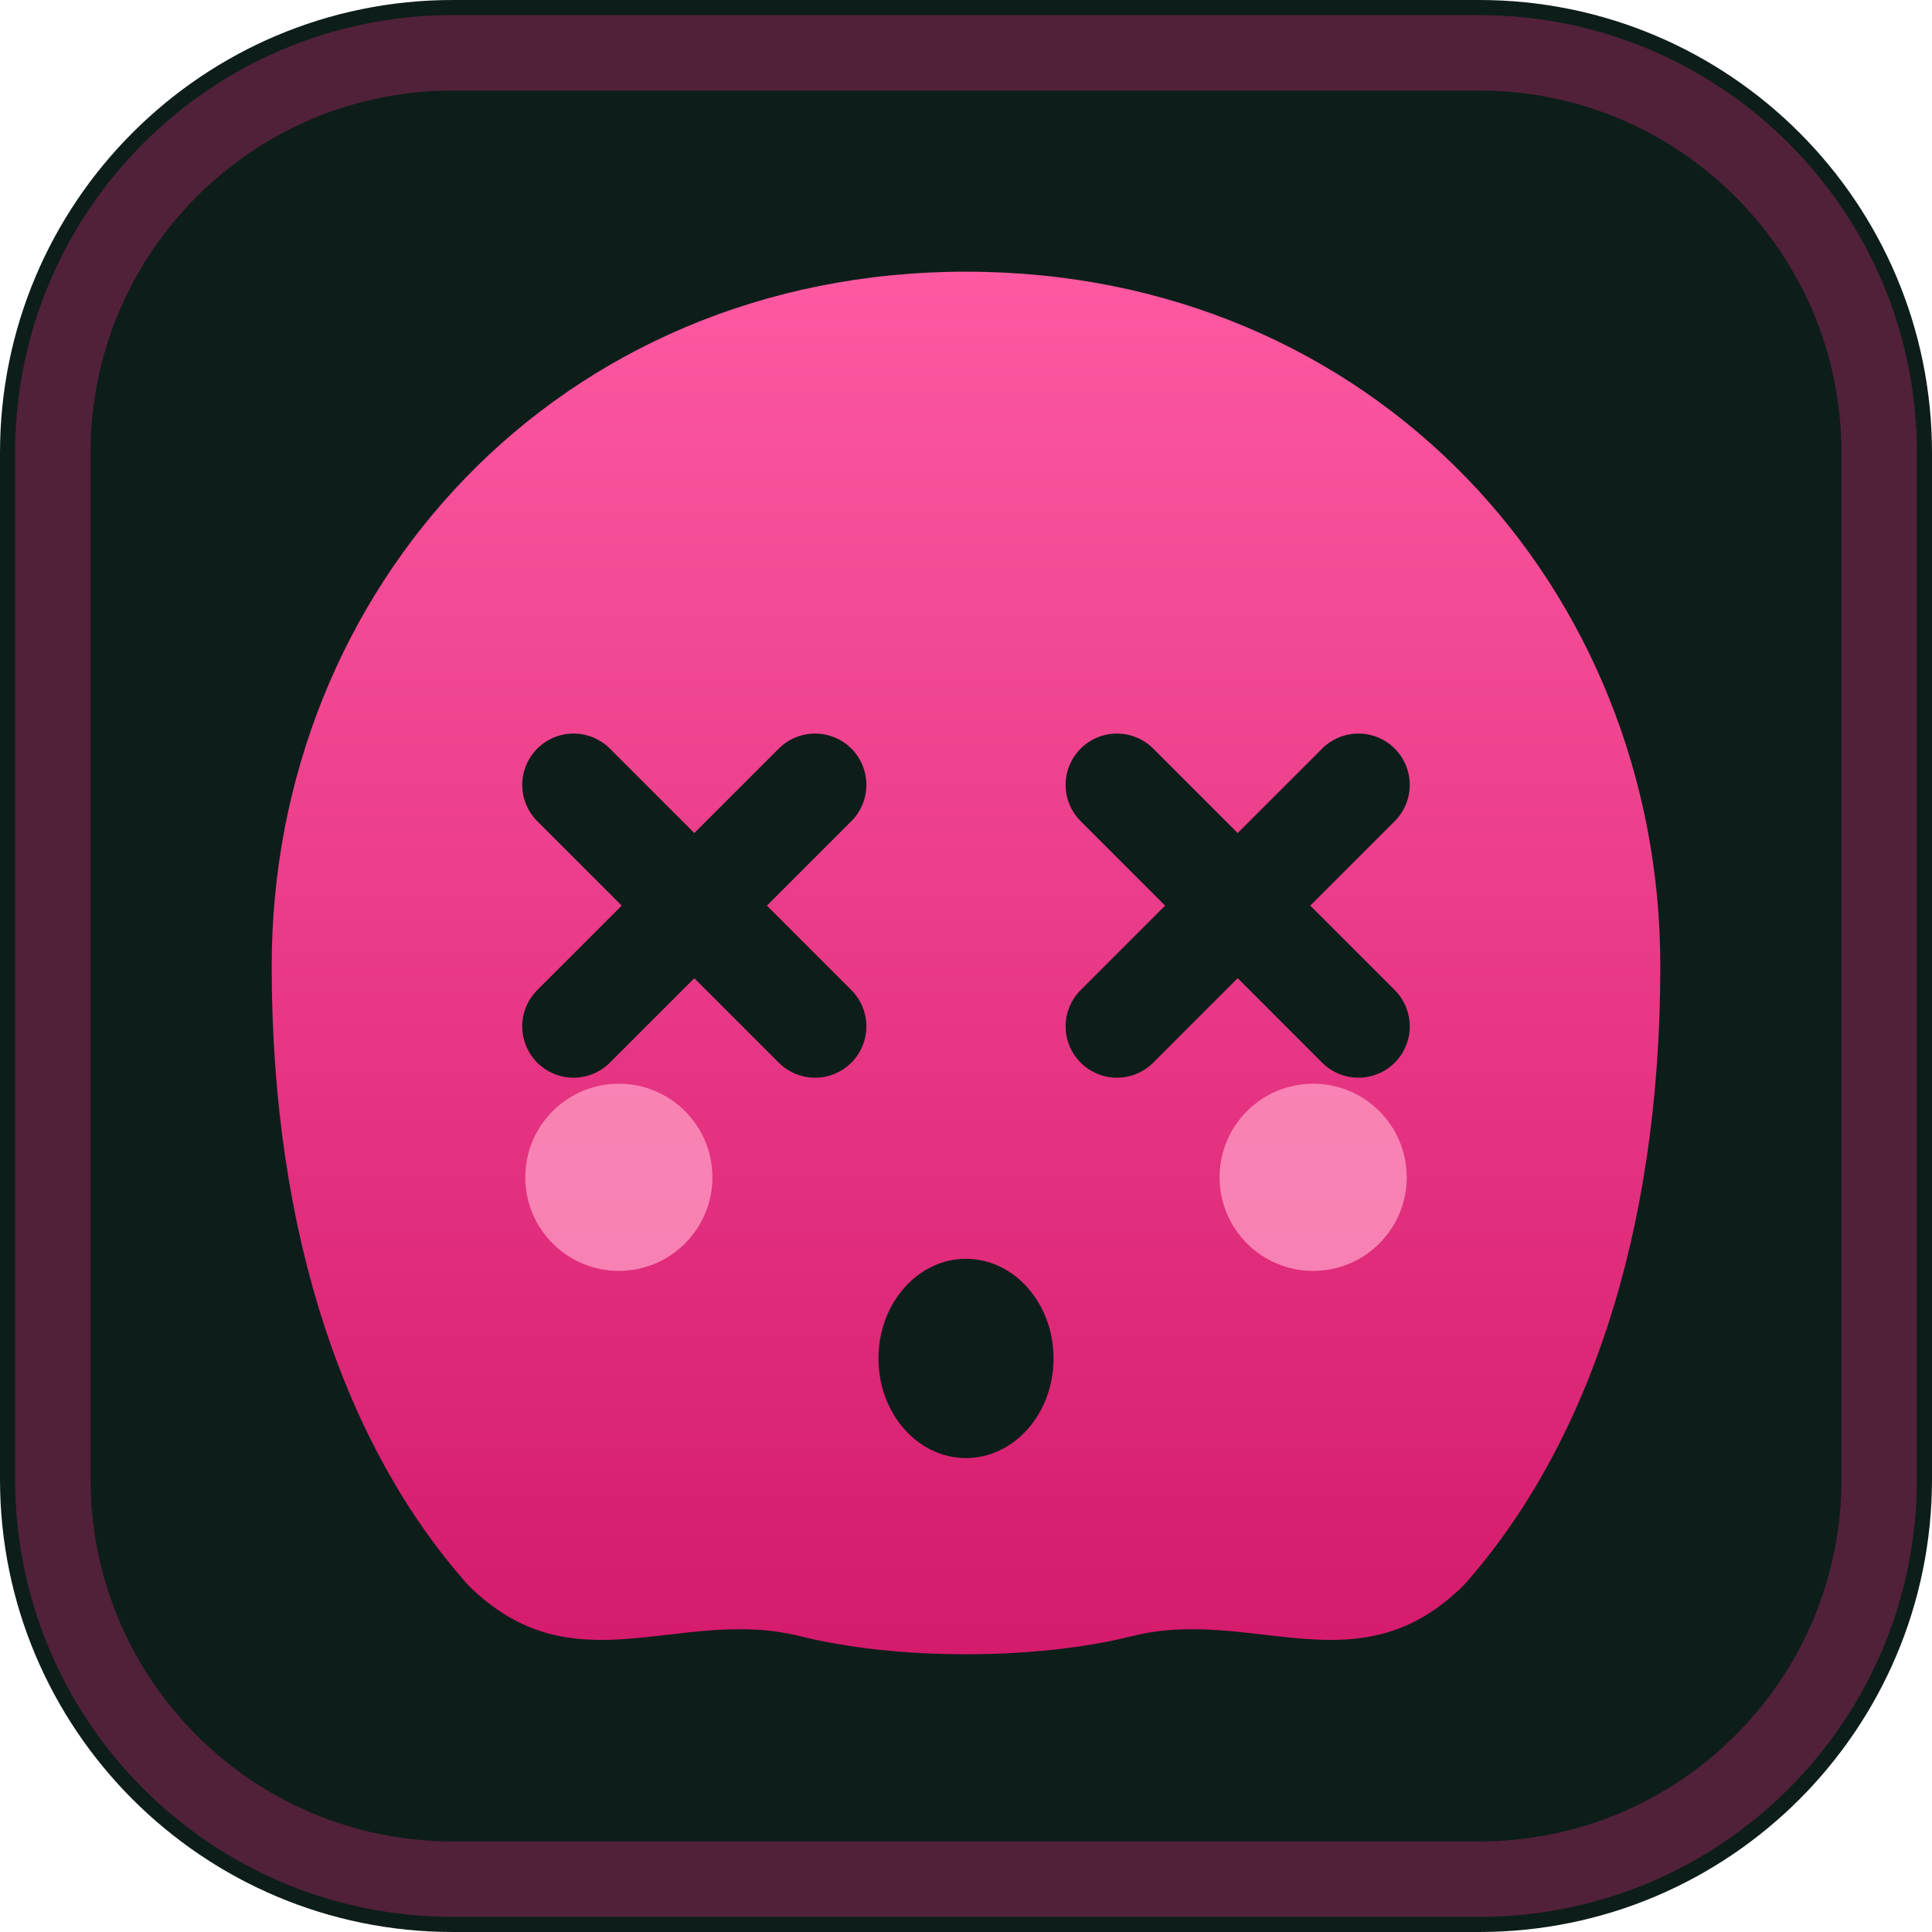
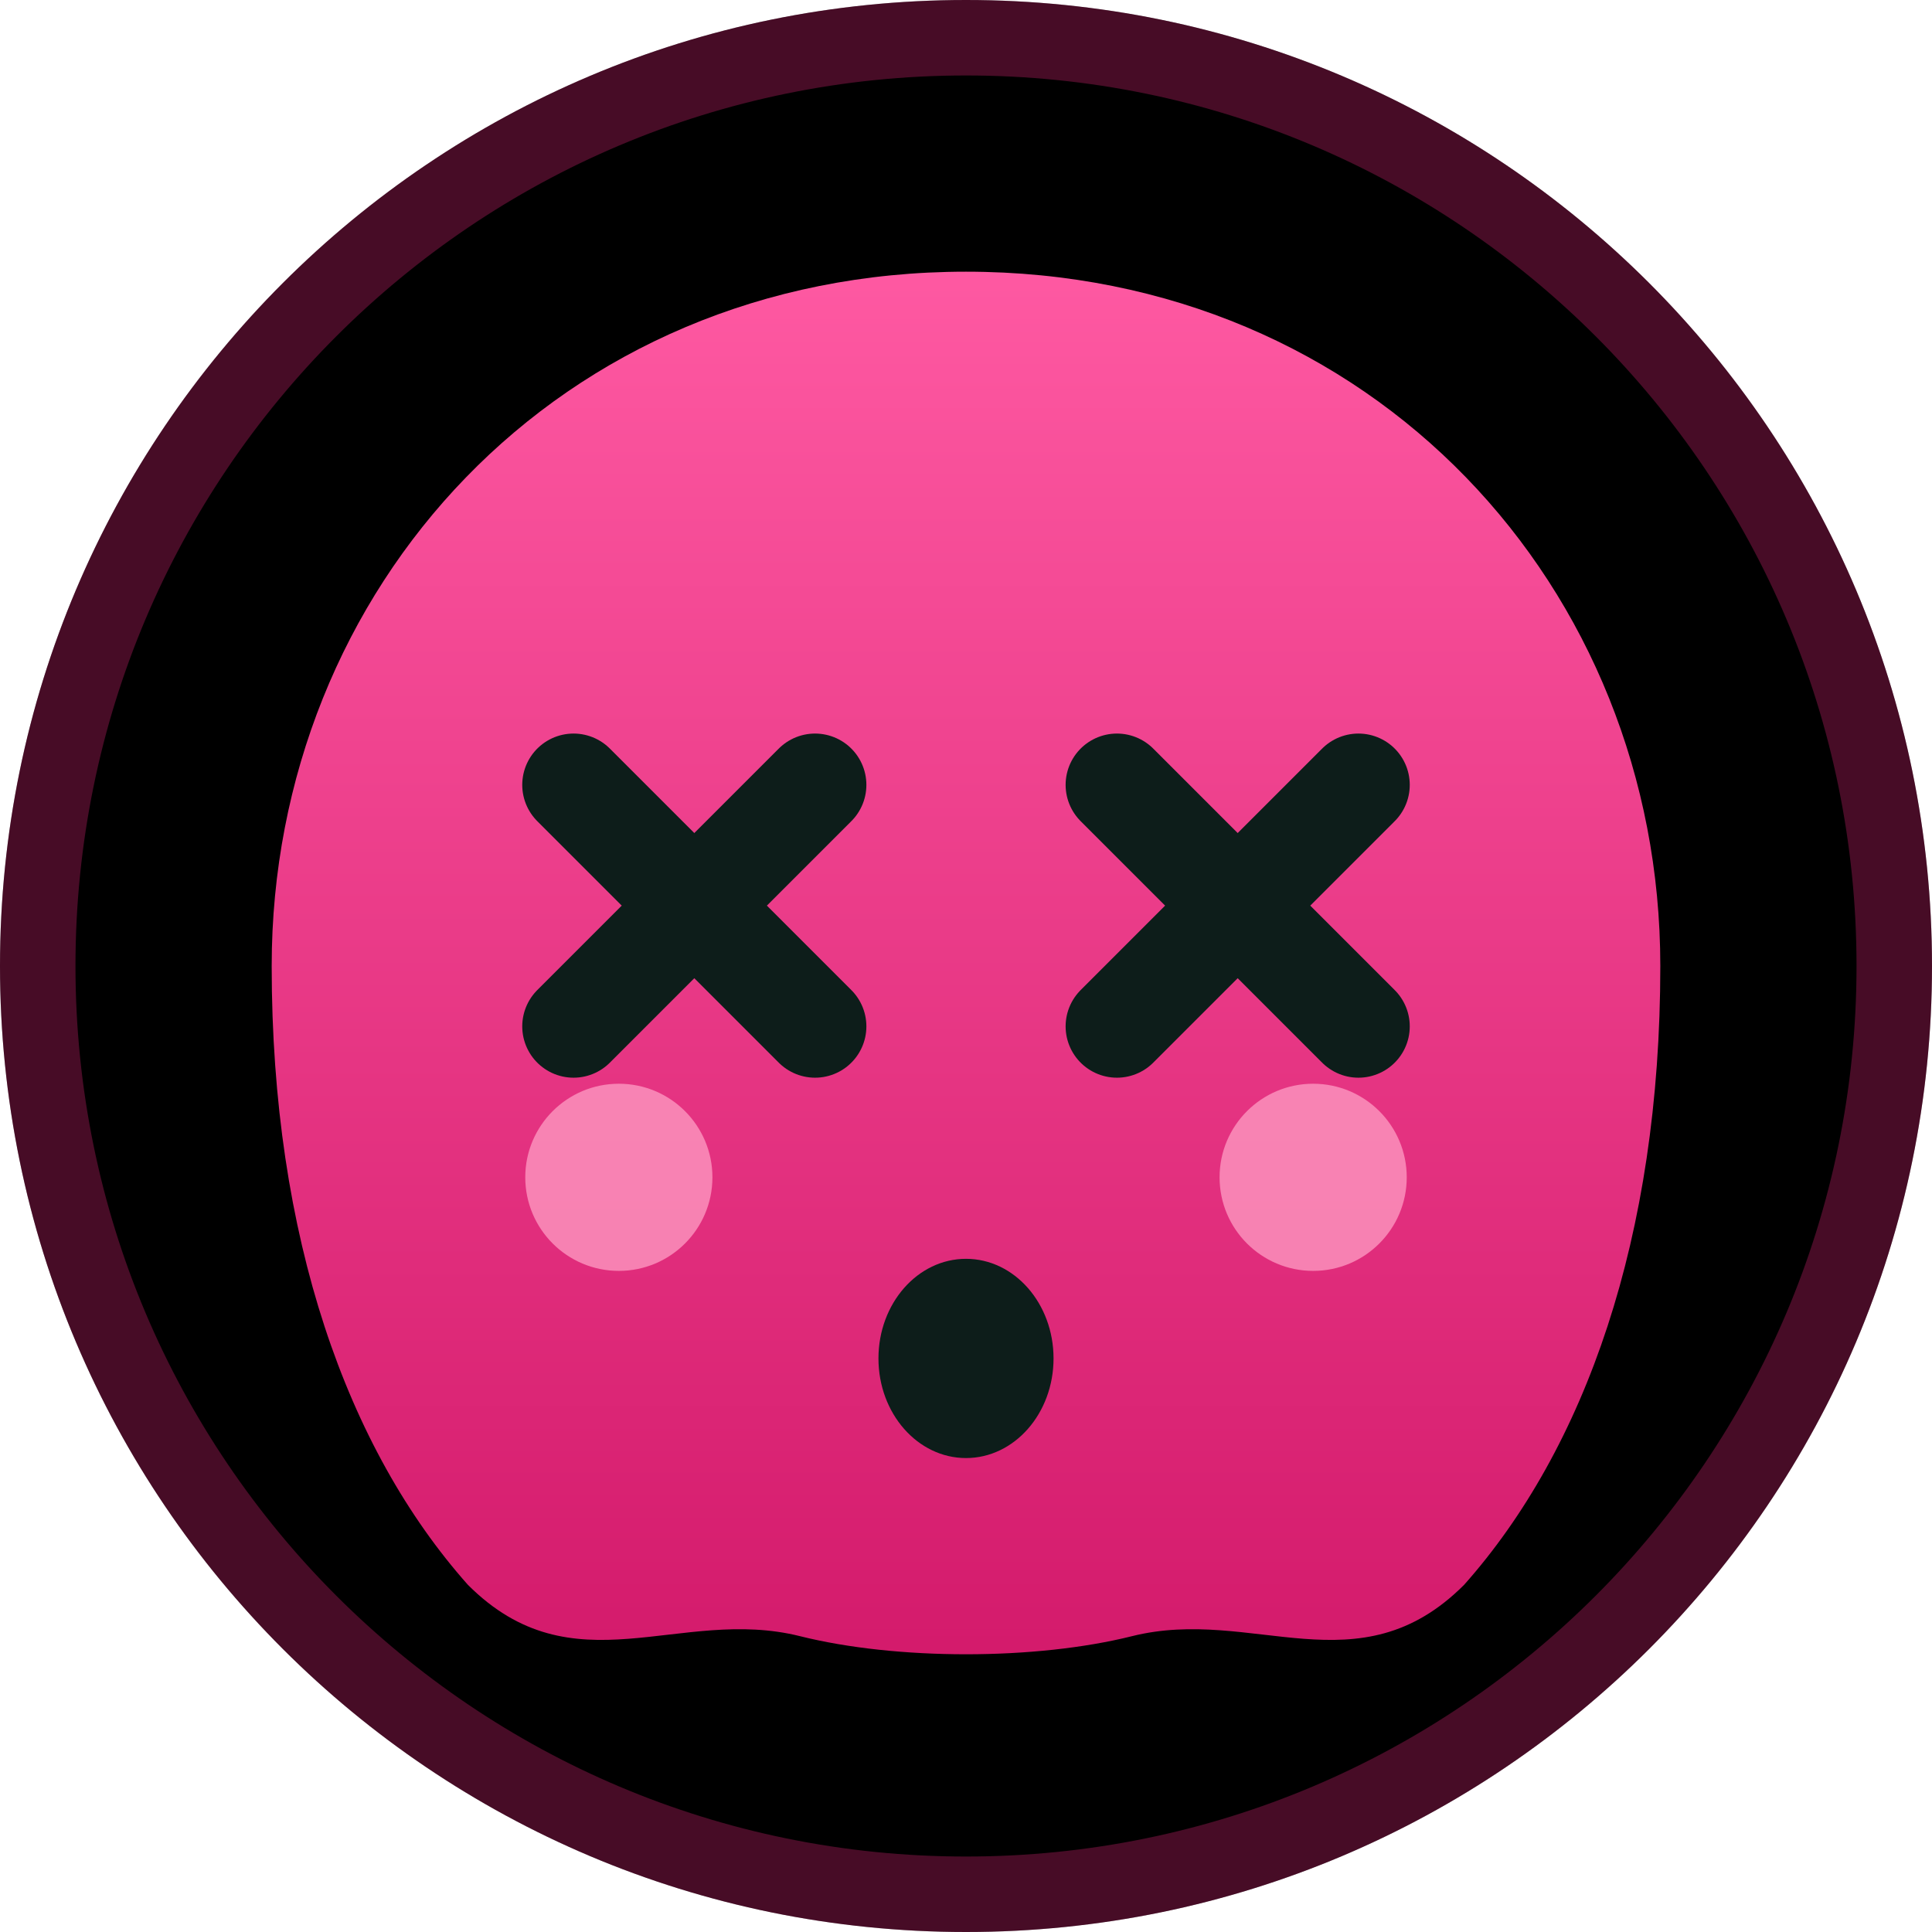
<svg xmlns="http://www.w3.org/2000/svg" width="64" height="64" viewBox="0 0 64 64" fill="none">
  <defs>
    <linearGradient id="blob" x1="32" y1="8" x2="32" y2="58" gradientUnits="userSpaceOnUse">
      <stop stop-color="#ff5aa3" />
      <stop offset="1" stop-color="#d11668" />
    </linearGradient>
  </defs>
-   <rect width="64" height="64" rx="15" fill="#0d1d1a" />
-   <rect x="1.75" y="1.75" width="60.5" height="60.5" rx="13.25" stroke="#ff2e88" stroke-opacity="0.28" stroke-width="2.5" />
+   <circle cx="32" cy="32" r="32" fill="#000000" />
+   <circle cx="32" cy="32" r="30.75" stroke="#ff2e88" stroke-opacity="0.28" stroke-width="2.5" />
  <path d="M32 9 C 18.5 9 9 19.5 9 32 C 9 41 11.5 48 15.5 52.5 C 19 56 22.5 53.2 26.5 54.2 C 29.7 55 34.3 55 37.5 54.2 C 41.5 53.2 45 56 48.5 52.5 C 52.5 48 55 41 55 32 C 55 19.5 45.5 9 32 9 Z" fill="url(#blob)" />
  <circle cx="20.5" cy="39" r="3.1" fill="#ff9ec4" opacity="0.75" />
  <circle cx="43.5" cy="39" r="3.1" fill="#ff9ec4" opacity="0.75" />
  <g stroke="#0d1d1a" stroke-width="3.4" stroke-linecap="round">
    <path d="M19 26 L27 34 M27 26 L19 34" />
    <path d="M37 26 L45 34 M45 26 L37 34" />
  </g>
  <ellipse cx="32" cy="45" rx="2.9" ry="3.3" fill="#0d1d1a" />
</svg>
